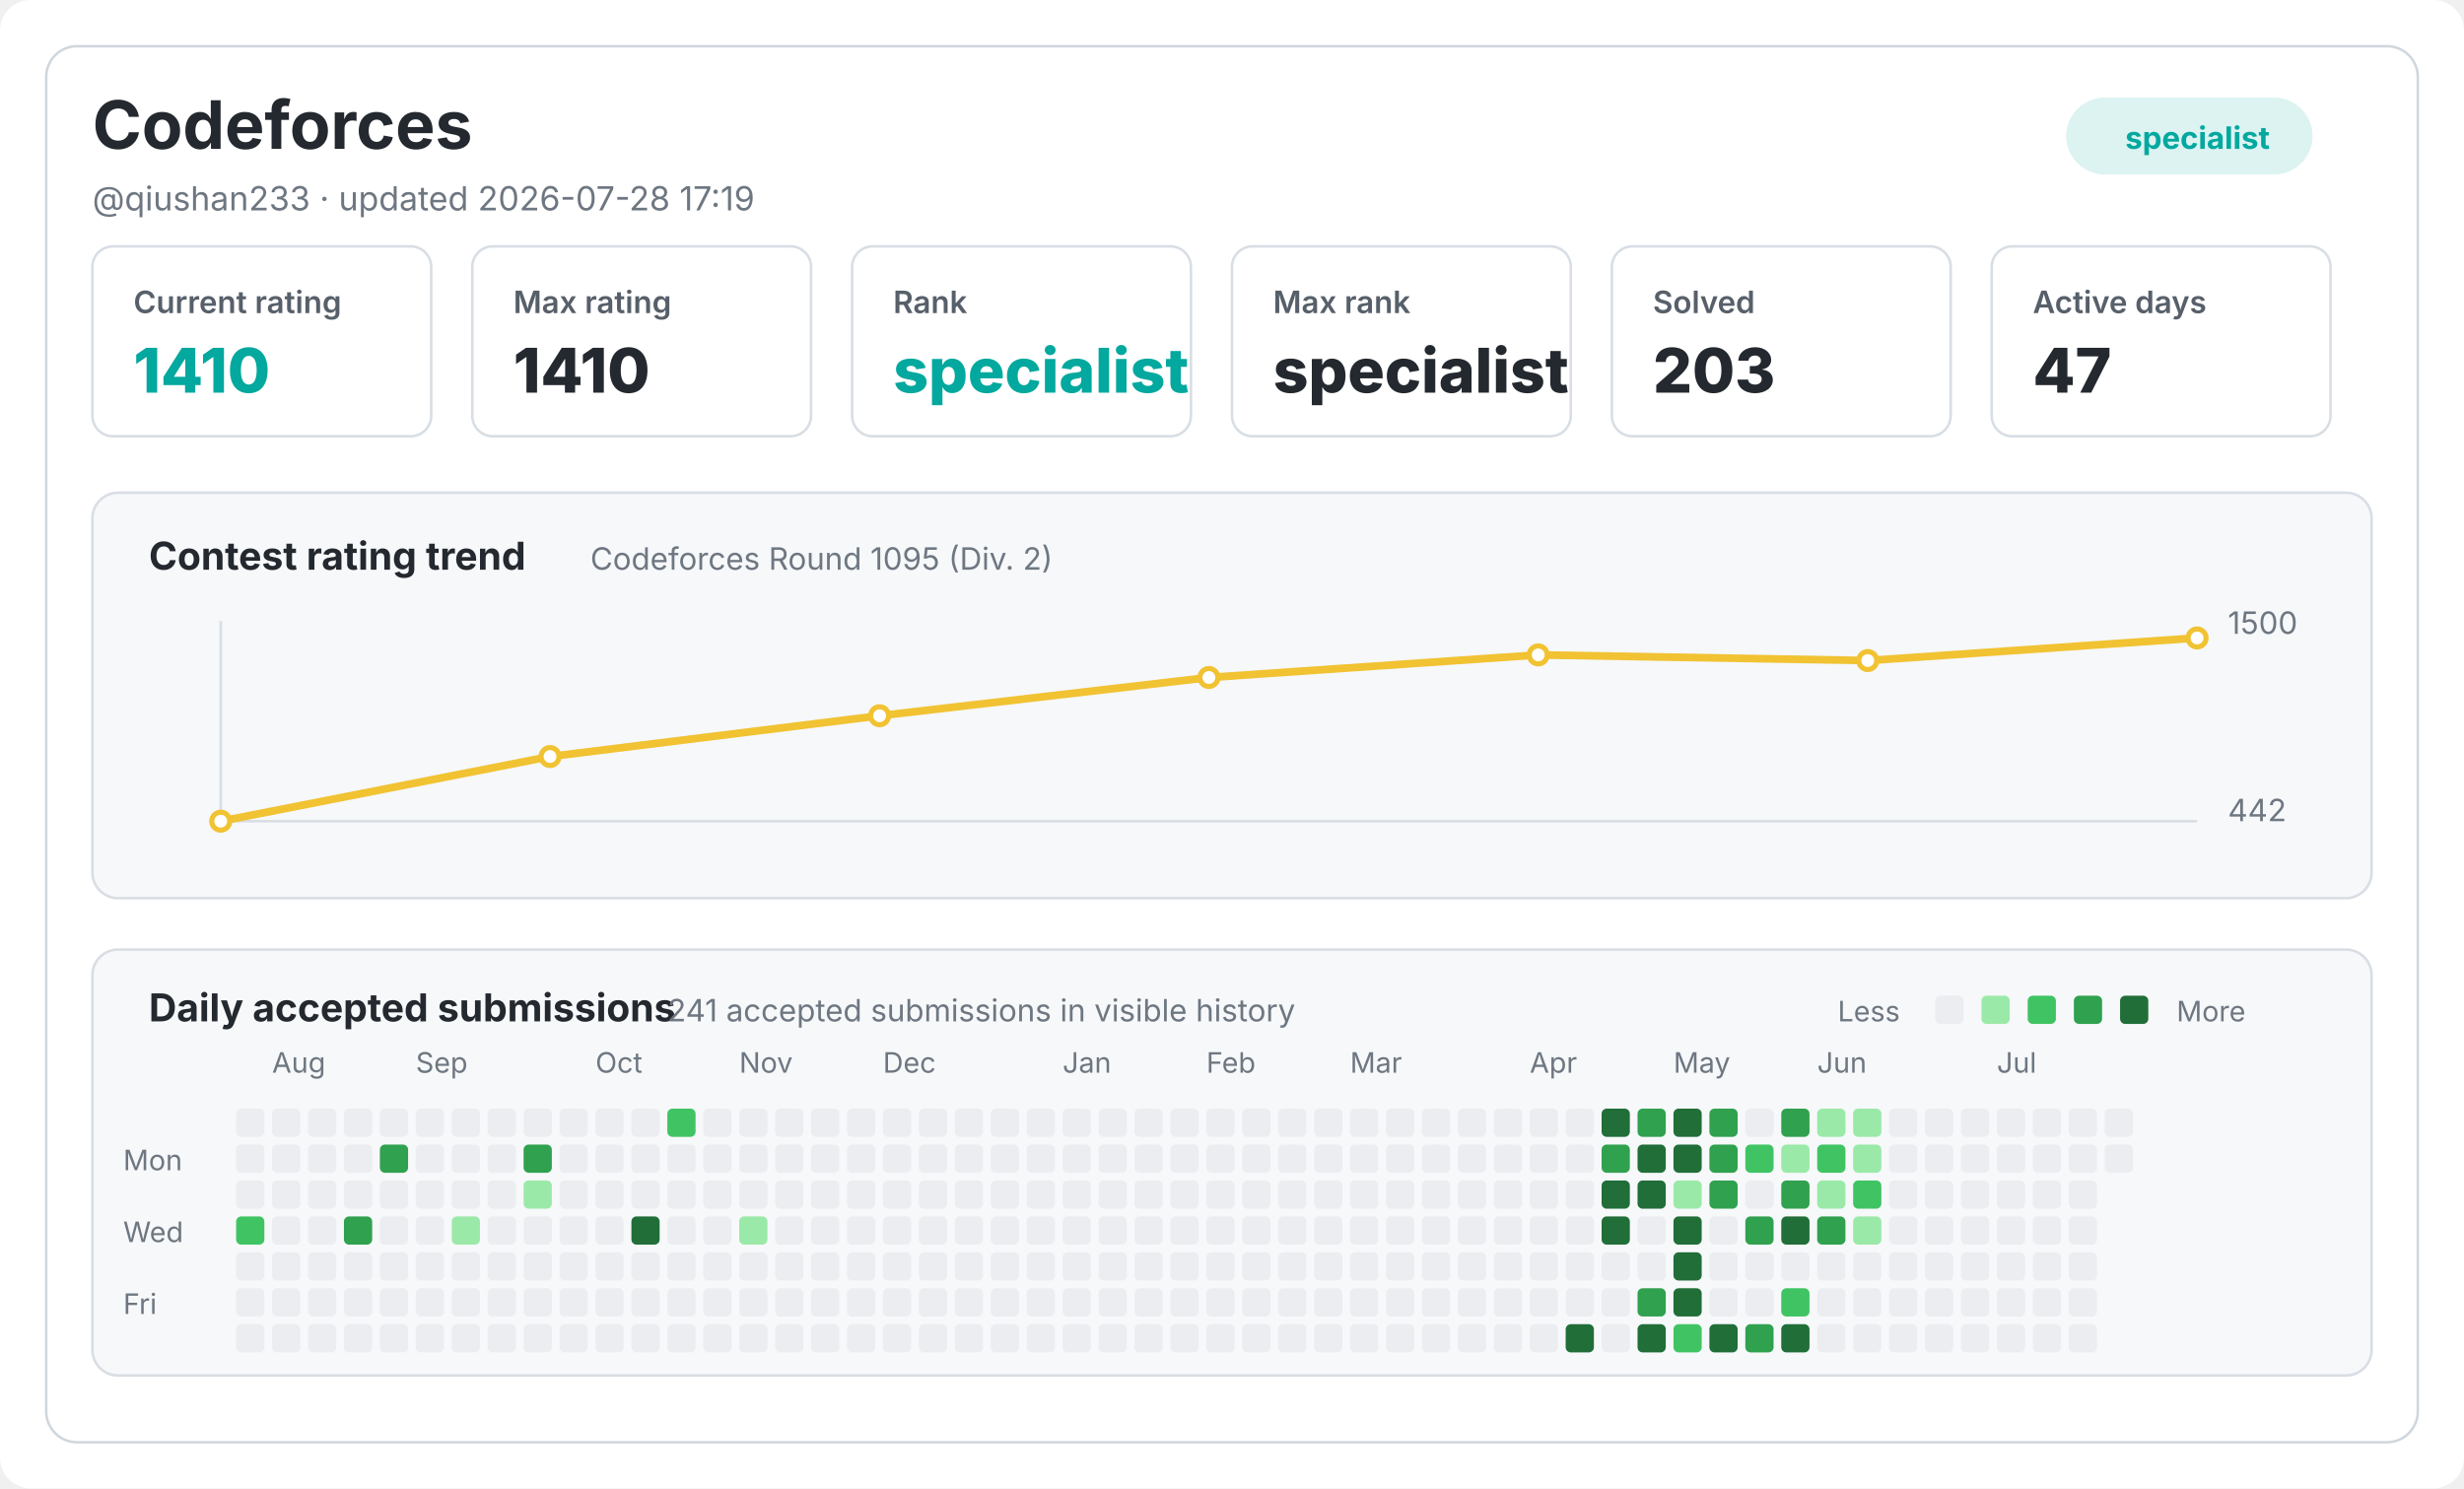
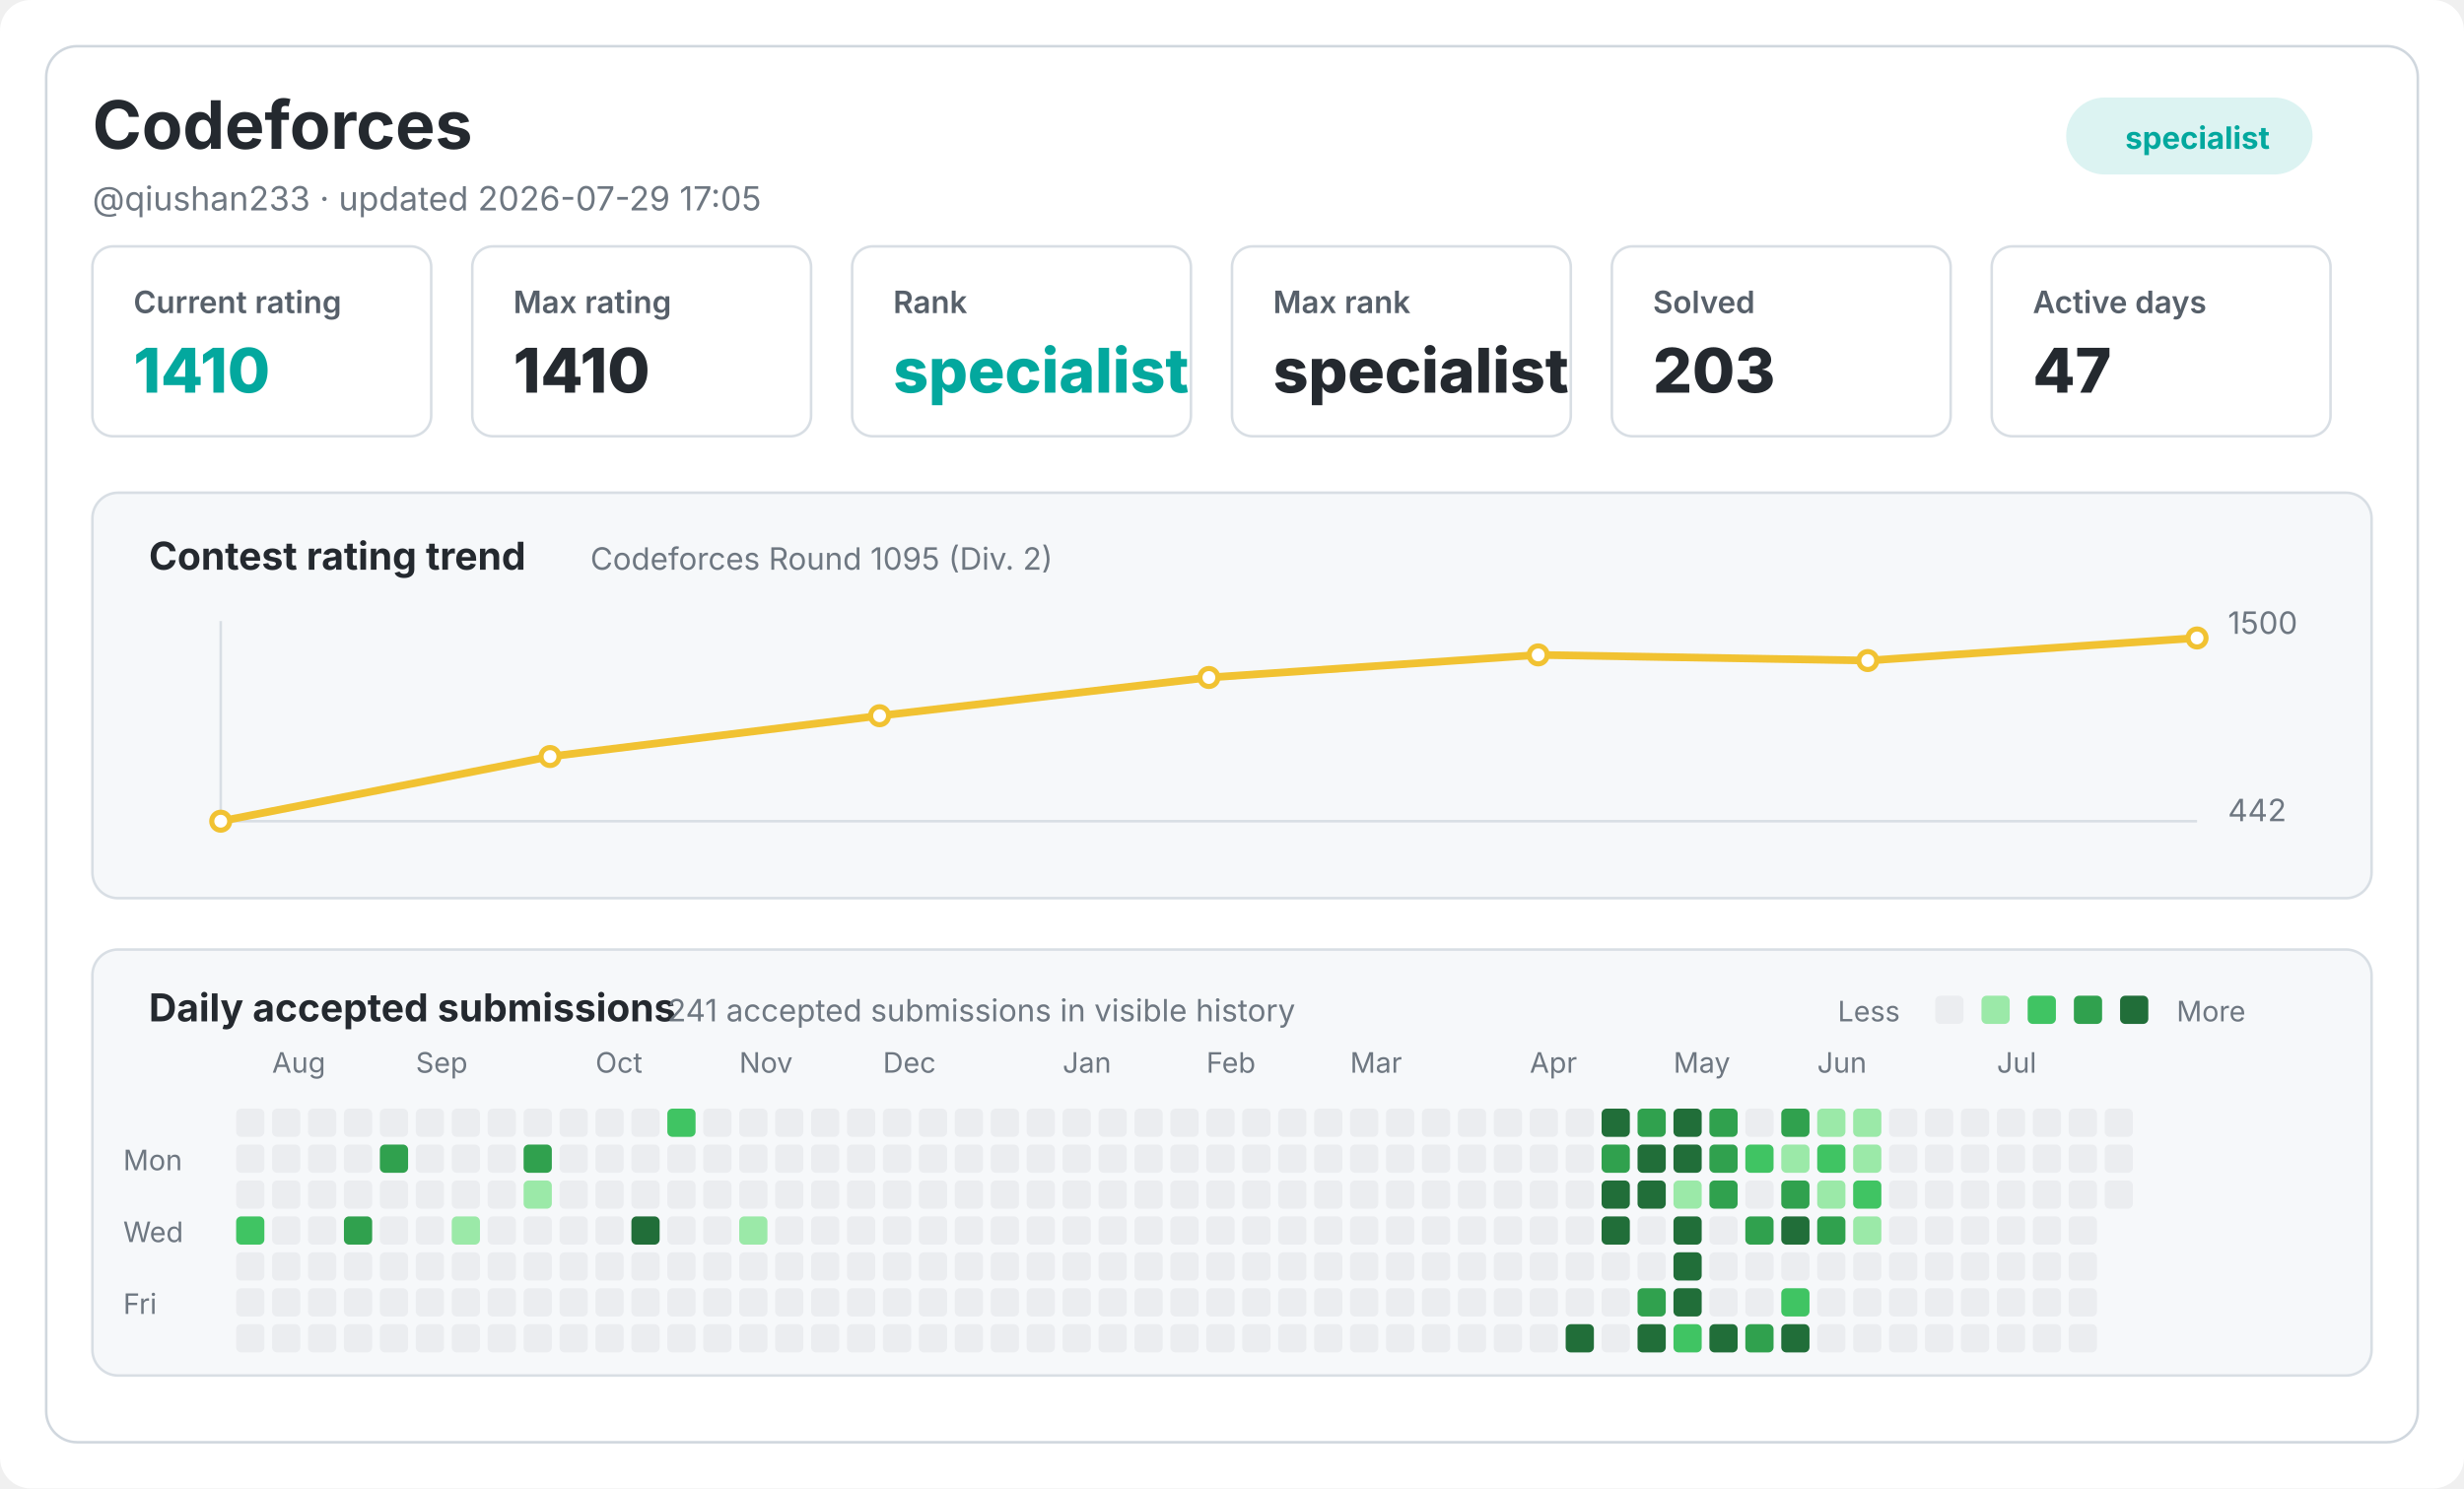
<svg xmlns="http://www.w3.org/2000/svg" width="960" height="580" viewBox="0 0 960 580" role="img" aria-label="Codeforces statistics for qiushan233">
  <style>
  .bg { fill: #ffffff; }
  .shell { fill: #ffffff; stroke: #d0d7de; }
  .soft { fill: #f6f8fa; stroke: #d8dee4; }
  .metric-card { fill: #ffffff; stroke: #d8dee4; }
  .title { font: 700 26px -apple-system,BlinkMacSystemFont,"Segoe UI",sans-serif; fill: #24292f; }
  .subtitle { font: 13px -apple-system,BlinkMacSystemFont,"Segoe UI",sans-serif; fill: #6e7781; }
  .section-title { font: 700 15px -apple-system,BlinkMacSystemFont,"Segoe UI",sans-serif; fill: #24292f; }
  .metric-label { font: 600 12px -apple-system,BlinkMacSystemFont,"Segoe UI",sans-serif; fill: #57606a; }
  .metric-value { font: 800 24px -apple-system,BlinkMacSystemFont,"Segoe UI",sans-serif; fill: #24292f; }
  .muted { font: 12px -apple-system,BlinkMacSystemFont,"Segoe UI",sans-serif; fill: #6e7781; }
  .small { font-size: 11px; }
  .rank { fill: #03a89e; }
  .grid { stroke: #d8dee4; stroke-width: 1; }
  .badge-bg { fill: #03a89e; opacity: 0.14; }
  .badge-text { font: 700 12px -apple-system,BlinkMacSystemFont,"Segoe UI",sans-serif; fill: #03a89e; }
  .heat-cell { cursor: default; transition: stroke 0.12s ease, stroke-width 0.12s ease; }
  .heat-cell:hover { stroke: #0969da; stroke-width: 1.5; }
</style>
  <rect class="bg" width="960" height="580" rx="12" />
  <rect class="shell" x="18" y="18" width="924" height="544" rx="12" />
  <text x="36" y="58" class="title">Codeforces</text>
-   <text x="36" y="82" class="subtitle">@qiushan233 · updated 2026-07-28 17:19</text>
+   <text x="36" y="82" class="subtitle">@qiushan233 · updated 2026-07-29 17:05</text>
  <rect x="805" y="38" width="96" height="30" rx="15" class="badge-bg" />
  <text x="828" y="58" class="badge-text">specialist</text>
  <rect x="36" y="96" width="132" height="74" rx="8" class="metric-card" />
  <text x="52" y="122" class="metric-label">Current rating</text>
  <text x="52" y="153" class="metric-value rank">1410</text>
  <rect x="184" y="96" width="132" height="74" rx="8" class="metric-card" />
  <text x="200" y="122" class="metric-label">Max rating</text>
  <text x="200" y="153" class="metric-value">1410</text>
  <rect x="332" y="96" width="132" height="74" rx="8" class="metric-card" />
  <text x="348" y="122" class="metric-label">Rank</text>
  <text x="348" y="153" class="metric-value rank">specialist</text>
  <rect x="480" y="96" width="132" height="74" rx="8" class="metric-card" />
  <text x="496" y="122" class="metric-label">Max rank</text>
  <text x="496" y="153" class="metric-value">specialist</text>
  <rect x="628" y="96" width="132" height="74" rx="8" class="metric-card" />
  <text x="644" y="122" class="metric-label">Solved</text>
  <text x="644" y="153" class="metric-value">203</text>
  <rect x="776" y="96" width="132" height="74" rx="8" class="metric-card" />
  <text x="792" y="122" class="metric-label">Active days</text>
  <text x="792" y="153" class="metric-value">47</text>
  <rect class="soft" x="36" y="192" width="888" height="158" rx="10" />
  <text x="58" y="222" class="section-title">Contest rating trend</text>
  <text x="230" y="222" class="muted">Codeforces Round 1095 (Div. 2)</text>
  <line x1="86" y1="320" x2="856" y2="320" class="grid" />
  <line x1="86" y1="242" x2="86" y2="320" class="grid" />
  <text x="868" y="247" class="muted">1500</text>
  <text x="868" y="320" class="muted">442</text>
  <polyline points="86.0,320.0 214.3,294.8 342.7,278.9 471.0,264.0 599.3,255.2 727.7,257.4 856.0,248.6" fill="none" stroke="#f1c232" stroke-width="3" stroke-linecap="round" stroke-linejoin="round" />
  <circle cx="86.0" cy="320.0" r="3.5" fill="#fff" stroke="#f1c232" stroke-width="2" />
  <circle cx="214.3" cy="294.8" r="3.5" fill="#fff" stroke="#f1c232" stroke-width="2" />
  <circle cx="342.7" cy="278.9" r="3.5" fill="#fff" stroke="#f1c232" stroke-width="2" />
  <circle cx="471.0" cy="264.0" r="3.5" fill="#fff" stroke="#f1c232" stroke-width="2" />
  <circle cx="599.3" cy="255.2" r="3.5" fill="#fff" stroke="#f1c232" stroke-width="2" />
  <circle cx="727.7" cy="257.4" r="3.5" fill="#fff" stroke="#f1c232" stroke-width="2" />
  <circle cx="856.0" cy="248.6" r="3.5" fill="#fff" stroke="#f1c232" stroke-width="2" />
  <rect class="soft" x="36" y="370" width="888" height="166" rx="10" />
  <text x="58" y="398" class="section-title">Daily accepted submissions</text>
  <text x="260" y="398" class="muted">241 accepted submissions in visible history</text>
  <text x="106" y="418" class="muted small">Aug</text>
  <text x="162" y="418" class="muted small">Sep</text>
  <text x="232" y="418" class="muted small">Oct</text>
  <text x="288" y="418" class="muted small">Nov</text>
  <text x="344" y="418" class="muted small">Dec</text>
  <text x="414" y="418" class="muted small">Jan</text>
  <text x="470" y="418" class="muted small">Feb</text>
  <text x="526" y="418" class="muted small">Mar</text>
  <text x="596" y="418" class="muted small">Apr</text>
  <text x="652" y="418" class="muted small">May</text>
  <text x="708" y="418" class="muted small">Jun</text>
  <text x="778" y="418" class="muted small">Jul</text>
  <text x="48" y="456" class="muted small">Mon</text>
  <text x="48" y="484" class="muted small">Wed</text>
  <text x="48" y="512" class="muted small">Fri</text>
  <rect class="heat-cell" x="92" y="432" width="11" height="11" rx="2" fill="#ebedf0" />
  <rect class="heat-cell" x="92" y="446" width="11" height="11" rx="2" fill="#ebedf0" />
  <rect class="heat-cell" x="92" y="460" width="11" height="11" rx="2" fill="#ebedf0" />
  <rect class="heat-cell" x="92" y="474" width="11" height="11" rx="2" fill="#40c463" />
  <rect class="heat-cell" x="92" y="488" width="11" height="11" rx="2" fill="#ebedf0" />
  <rect class="heat-cell" x="92" y="502" width="11" height="11" rx="2" fill="#ebedf0" />
  <rect class="heat-cell" x="92" y="516" width="11" height="11" rx="2" fill="#ebedf0" />
  <rect class="heat-cell" x="106" y="432" width="11" height="11" rx="2" fill="#ebedf0" />
  <rect class="heat-cell" x="106" y="446" width="11" height="11" rx="2" fill="#ebedf0" />
  <rect class="heat-cell" x="106" y="460" width="11" height="11" rx="2" fill="#ebedf0" />
  <rect class="heat-cell" x="106" y="474" width="11" height="11" rx="2" fill="#ebedf0" />
  <rect class="heat-cell" x="106" y="488" width="11" height="11" rx="2" fill="#ebedf0" />
  <rect class="heat-cell" x="106" y="502" width="11" height="11" rx="2" fill="#ebedf0" />
  <rect class="heat-cell" x="106" y="516" width="11" height="11" rx="2" fill="#ebedf0" />
  <rect class="heat-cell" x="120" y="432" width="11" height="11" rx="2" fill="#ebedf0" />
  <rect class="heat-cell" x="120" y="446" width="11" height="11" rx="2" fill="#ebedf0" />
  <rect class="heat-cell" x="120" y="460" width="11" height="11" rx="2" fill="#ebedf0" />
  <rect class="heat-cell" x="120" y="474" width="11" height="11" rx="2" fill="#ebedf0" />
  <rect class="heat-cell" x="120" y="488" width="11" height="11" rx="2" fill="#ebedf0" />
  <rect class="heat-cell" x="120" y="502" width="11" height="11" rx="2" fill="#ebedf0" />
  <rect class="heat-cell" x="120" y="516" width="11" height="11" rx="2" fill="#ebedf0" />
  <rect class="heat-cell" x="134" y="432" width="11" height="11" rx="2" fill="#ebedf0" />
  <rect class="heat-cell" x="134" y="446" width="11" height="11" rx="2" fill="#ebedf0" />
  <rect class="heat-cell" x="134" y="460" width="11" height="11" rx="2" fill="#ebedf0" />
  <rect class="heat-cell" x="134" y="474" width="11" height="11" rx="2" fill="#30a14e" />
  <rect class="heat-cell" x="134" y="488" width="11" height="11" rx="2" fill="#ebedf0" />
  <rect class="heat-cell" x="134" y="502" width="11" height="11" rx="2" fill="#ebedf0" />
  <rect class="heat-cell" x="134" y="516" width="11" height="11" rx="2" fill="#ebedf0" />
  <rect class="heat-cell" x="148" y="432" width="11" height="11" rx="2" fill="#ebedf0" />
  <rect class="heat-cell" x="148" y="446" width="11" height="11" rx="2" fill="#30a14e" />
  <rect class="heat-cell" x="148" y="460" width="11" height="11" rx="2" fill="#ebedf0" />
  <rect class="heat-cell" x="148" y="474" width="11" height="11" rx="2" fill="#ebedf0" />
  <rect class="heat-cell" x="148" y="488" width="11" height="11" rx="2" fill="#ebedf0" />
  <rect class="heat-cell" x="148" y="502" width="11" height="11" rx="2" fill="#ebedf0" />
  <rect class="heat-cell" x="148" y="516" width="11" height="11" rx="2" fill="#ebedf0" />
  <rect class="heat-cell" x="162" y="432" width="11" height="11" rx="2" fill="#ebedf0" />
  <rect class="heat-cell" x="162" y="446" width="11" height="11" rx="2" fill="#ebedf0" />
  <rect class="heat-cell" x="162" y="460" width="11" height="11" rx="2" fill="#ebedf0" />
  <rect class="heat-cell" x="162" y="474" width="11" height="11" rx="2" fill="#ebedf0" />
  <rect class="heat-cell" x="162" y="488" width="11" height="11" rx="2" fill="#ebedf0" />
  <rect class="heat-cell" x="162" y="502" width="11" height="11" rx="2" fill="#ebedf0" />
  <rect class="heat-cell" x="162" y="516" width="11" height="11" rx="2" fill="#ebedf0" />
  <rect class="heat-cell" x="176" y="432" width="11" height="11" rx="2" fill="#ebedf0" />
  <rect class="heat-cell" x="176" y="446" width="11" height="11" rx="2" fill="#ebedf0" />
  <rect class="heat-cell" x="176" y="460" width="11" height="11" rx="2" fill="#ebedf0" />
  <rect class="heat-cell" x="176" y="474" width="11" height="11" rx="2" fill="#9be9a8" />
  <rect class="heat-cell" x="176" y="488" width="11" height="11" rx="2" fill="#ebedf0" />
  <rect class="heat-cell" x="176" y="502" width="11" height="11" rx="2" fill="#ebedf0" />
  <rect class="heat-cell" x="176" y="516" width="11" height="11" rx="2" fill="#ebedf0" />
  <rect class="heat-cell" x="190" y="432" width="11" height="11" rx="2" fill="#ebedf0" />
  <rect class="heat-cell" x="190" y="446" width="11" height="11" rx="2" fill="#ebedf0" />
  <rect class="heat-cell" x="190" y="460" width="11" height="11" rx="2" fill="#ebedf0" />
  <rect class="heat-cell" x="190" y="474" width="11" height="11" rx="2" fill="#ebedf0" />
  <rect class="heat-cell" x="190" y="488" width="11" height="11" rx="2" fill="#ebedf0" />
  <rect class="heat-cell" x="190" y="502" width="11" height="11" rx="2" fill="#ebedf0" />
  <rect class="heat-cell" x="190" y="516" width="11" height="11" rx="2" fill="#ebedf0" />
  <rect class="heat-cell" x="204" y="432" width="11" height="11" rx="2" fill="#ebedf0" />
  <rect class="heat-cell" x="204" y="446" width="11" height="11" rx="2" fill="#30a14e" />
  <rect class="heat-cell" x="204" y="460" width="11" height="11" rx="2" fill="#9be9a8" />
  <rect class="heat-cell" x="204" y="474" width="11" height="11" rx="2" fill="#ebedf0" />
  <rect class="heat-cell" x="204" y="488" width="11" height="11" rx="2" fill="#ebedf0" />
  <rect class="heat-cell" x="204" y="502" width="11" height="11" rx="2" fill="#ebedf0" />
  <rect class="heat-cell" x="204" y="516" width="11" height="11" rx="2" fill="#ebedf0" />
  <rect class="heat-cell" x="218" y="432" width="11" height="11" rx="2" fill="#ebedf0" />
  <rect class="heat-cell" x="218" y="446" width="11" height="11" rx="2" fill="#ebedf0" />
  <rect class="heat-cell" x="218" y="460" width="11" height="11" rx="2" fill="#ebedf0" />
  <rect class="heat-cell" x="218" y="474" width="11" height="11" rx="2" fill="#ebedf0" />
  <rect class="heat-cell" x="218" y="488" width="11" height="11" rx="2" fill="#ebedf0" />
  <rect class="heat-cell" x="218" y="502" width="11" height="11" rx="2" fill="#ebedf0" />
  <rect class="heat-cell" x="218" y="516" width="11" height="11" rx="2" fill="#ebedf0" />
  <rect class="heat-cell" x="232" y="432" width="11" height="11" rx="2" fill="#ebedf0" />
  <rect class="heat-cell" x="232" y="446" width="11" height="11" rx="2" fill="#ebedf0" />
  <rect class="heat-cell" x="232" y="460" width="11" height="11" rx="2" fill="#ebedf0" />
  <rect class="heat-cell" x="232" y="474" width="11" height="11" rx="2" fill="#ebedf0" />
  <rect class="heat-cell" x="232" y="488" width="11" height="11" rx="2" fill="#ebedf0" />
  <rect class="heat-cell" x="232" y="502" width="11" height="11" rx="2" fill="#ebedf0" />
  <rect class="heat-cell" x="232" y="516" width="11" height="11" rx="2" fill="#ebedf0" />
  <rect class="heat-cell" x="246" y="432" width="11" height="11" rx="2" fill="#ebedf0" />
  <rect class="heat-cell" x="246" y="446" width="11" height="11" rx="2" fill="#ebedf0" />
  <rect class="heat-cell" x="246" y="460" width="11" height="11" rx="2" fill="#ebedf0" />
  <rect class="heat-cell" x="246" y="474" width="11" height="11" rx="2" fill="#216e39" />
  <rect class="heat-cell" x="246" y="488" width="11" height="11" rx="2" fill="#ebedf0" />
  <rect class="heat-cell" x="246" y="502" width="11" height="11" rx="2" fill="#ebedf0" />
  <rect class="heat-cell" x="246" y="516" width="11" height="11" rx="2" fill="#ebedf0" />
  <rect class="heat-cell" x="260" y="432" width="11" height="11" rx="2" fill="#40c463" />
  <rect class="heat-cell" x="260" y="446" width="11" height="11" rx="2" fill="#ebedf0" />
  <rect class="heat-cell" x="260" y="460" width="11" height="11" rx="2" fill="#ebedf0" />
  <rect class="heat-cell" x="260" y="474" width="11" height="11" rx="2" fill="#ebedf0" />
  <rect class="heat-cell" x="260" y="488" width="11" height="11" rx="2" fill="#ebedf0" />
  <rect class="heat-cell" x="260" y="502" width="11" height="11" rx="2" fill="#ebedf0" />
  <rect class="heat-cell" x="260" y="516" width="11" height="11" rx="2" fill="#ebedf0" />
  <rect class="heat-cell" x="274" y="432" width="11" height="11" rx="2" fill="#ebedf0" />
  <rect class="heat-cell" x="274" y="446" width="11" height="11" rx="2" fill="#ebedf0" />
  <rect class="heat-cell" x="274" y="460" width="11" height="11" rx="2" fill="#ebedf0" />
  <rect class="heat-cell" x="274" y="474" width="11" height="11" rx="2" fill="#ebedf0" />
  <rect class="heat-cell" x="274" y="488" width="11" height="11" rx="2" fill="#ebedf0" />
  <rect class="heat-cell" x="274" y="502" width="11" height="11" rx="2" fill="#ebedf0" />
  <rect class="heat-cell" x="274" y="516" width="11" height="11" rx="2" fill="#ebedf0" />
  <rect class="heat-cell" x="288" y="432" width="11" height="11" rx="2" fill="#ebedf0" />
  <rect class="heat-cell" x="288" y="446" width="11" height="11" rx="2" fill="#ebedf0" />
  <rect class="heat-cell" x="288" y="460" width="11" height="11" rx="2" fill="#ebedf0" />
  <rect class="heat-cell" x="288" y="474" width="11" height="11" rx="2" fill="#9be9a8" />
  <rect class="heat-cell" x="288" y="488" width="11" height="11" rx="2" fill="#ebedf0" />
  <rect class="heat-cell" x="288" y="502" width="11" height="11" rx="2" fill="#ebedf0" />
  <rect class="heat-cell" x="288" y="516" width="11" height="11" rx="2" fill="#ebedf0" />
  <rect class="heat-cell" x="302" y="432" width="11" height="11" rx="2" fill="#ebedf0" />
  <rect class="heat-cell" x="302" y="446" width="11" height="11" rx="2" fill="#ebedf0" />
  <rect class="heat-cell" x="302" y="460" width="11" height="11" rx="2" fill="#ebedf0" />
  <rect class="heat-cell" x="302" y="474" width="11" height="11" rx="2" fill="#ebedf0" />
  <rect class="heat-cell" x="302" y="488" width="11" height="11" rx="2" fill="#ebedf0" />
  <rect class="heat-cell" x="302" y="502" width="11" height="11" rx="2" fill="#ebedf0" />
  <rect class="heat-cell" x="302" y="516" width="11" height="11" rx="2" fill="#ebedf0" />
  <rect class="heat-cell" x="316" y="432" width="11" height="11" rx="2" fill="#ebedf0" />
  <rect class="heat-cell" x="316" y="446" width="11" height="11" rx="2" fill="#ebedf0" />
  <rect class="heat-cell" x="316" y="460" width="11" height="11" rx="2" fill="#ebedf0" />
  <rect class="heat-cell" x="316" y="474" width="11" height="11" rx="2" fill="#ebedf0" />
  <rect class="heat-cell" x="316" y="488" width="11" height="11" rx="2" fill="#ebedf0" />
  <rect class="heat-cell" x="316" y="502" width="11" height="11" rx="2" fill="#ebedf0" />
  <rect class="heat-cell" x="316" y="516" width="11" height="11" rx="2" fill="#ebedf0" />
  <rect class="heat-cell" x="330" y="432" width="11" height="11" rx="2" fill="#ebedf0" />
  <rect class="heat-cell" x="330" y="446" width="11" height="11" rx="2" fill="#ebedf0" />
  <rect class="heat-cell" x="330" y="460" width="11" height="11" rx="2" fill="#ebedf0" />
  <rect class="heat-cell" x="330" y="474" width="11" height="11" rx="2" fill="#ebedf0" />
  <rect class="heat-cell" x="330" y="488" width="11" height="11" rx="2" fill="#ebedf0" />
  <rect class="heat-cell" x="330" y="502" width="11" height="11" rx="2" fill="#ebedf0" />
  <rect class="heat-cell" x="330" y="516" width="11" height="11" rx="2" fill="#ebedf0" />
  <rect class="heat-cell" x="344" y="432" width="11" height="11" rx="2" fill="#ebedf0" />
  <rect class="heat-cell" x="344" y="446" width="11" height="11" rx="2" fill="#ebedf0" />
  <rect class="heat-cell" x="344" y="460" width="11" height="11" rx="2" fill="#ebedf0" />
  <rect class="heat-cell" x="344" y="474" width="11" height="11" rx="2" fill="#ebedf0" />
  <rect class="heat-cell" x="344" y="488" width="11" height="11" rx="2" fill="#ebedf0" />
  <rect class="heat-cell" x="344" y="502" width="11" height="11" rx="2" fill="#ebedf0" />
  <rect class="heat-cell" x="344" y="516" width="11" height="11" rx="2" fill="#ebedf0" />
  <rect class="heat-cell" x="358" y="432" width="11" height="11" rx="2" fill="#ebedf0" />
  <rect class="heat-cell" x="358" y="446" width="11" height="11" rx="2" fill="#ebedf0" />
  <rect class="heat-cell" x="358" y="460" width="11" height="11" rx="2" fill="#ebedf0" />
  <rect class="heat-cell" x="358" y="474" width="11" height="11" rx="2" fill="#ebedf0" />
  <rect class="heat-cell" x="358" y="488" width="11" height="11" rx="2" fill="#ebedf0" />
  <rect class="heat-cell" x="358" y="502" width="11" height="11" rx="2" fill="#ebedf0" />
  <rect class="heat-cell" x="358" y="516" width="11" height="11" rx="2" fill="#ebedf0" />
  <rect class="heat-cell" x="372" y="432" width="11" height="11" rx="2" fill="#ebedf0" />
  <rect class="heat-cell" x="372" y="446" width="11" height="11" rx="2" fill="#ebedf0" />
  <rect class="heat-cell" x="372" y="460" width="11" height="11" rx="2" fill="#ebedf0" />
  <rect class="heat-cell" x="372" y="474" width="11" height="11" rx="2" fill="#ebedf0" />
  <rect class="heat-cell" x="372" y="488" width="11" height="11" rx="2" fill="#ebedf0" />
  <rect class="heat-cell" x="372" y="502" width="11" height="11" rx="2" fill="#ebedf0" />
  <rect class="heat-cell" x="372" y="516" width="11" height="11" rx="2" fill="#ebedf0" />
  <rect class="heat-cell" x="386" y="432" width="11" height="11" rx="2" fill="#ebedf0" />
  <rect class="heat-cell" x="386" y="446" width="11" height="11" rx="2" fill="#ebedf0" />
  <rect class="heat-cell" x="386" y="460" width="11" height="11" rx="2" fill="#ebedf0" />
  <rect class="heat-cell" x="386" y="474" width="11" height="11" rx="2" fill="#ebedf0" />
  <rect class="heat-cell" x="386" y="488" width="11" height="11" rx="2" fill="#ebedf0" />
  <rect class="heat-cell" x="386" y="502" width="11" height="11" rx="2" fill="#ebedf0" />
  <rect class="heat-cell" x="386" y="516" width="11" height="11" rx="2" fill="#ebedf0" />
  <rect class="heat-cell" x="400" y="432" width="11" height="11" rx="2" fill="#ebedf0" />
  <rect class="heat-cell" x="400" y="446" width="11" height="11" rx="2" fill="#ebedf0" />
  <rect class="heat-cell" x="400" y="460" width="11" height="11" rx="2" fill="#ebedf0" />
  <rect class="heat-cell" x="400" y="474" width="11" height="11" rx="2" fill="#ebedf0" />
  <rect class="heat-cell" x="400" y="488" width="11" height="11" rx="2" fill="#ebedf0" />
  <rect class="heat-cell" x="400" y="502" width="11" height="11" rx="2" fill="#ebedf0" />
  <rect class="heat-cell" x="400" y="516" width="11" height="11" rx="2" fill="#ebedf0" />
  <rect class="heat-cell" x="414" y="432" width="11" height="11" rx="2" fill="#ebedf0" />
  <rect class="heat-cell" x="414" y="446" width="11" height="11" rx="2" fill="#ebedf0" />
  <rect class="heat-cell" x="414" y="460" width="11" height="11" rx="2" fill="#ebedf0" />
  <rect class="heat-cell" x="414" y="474" width="11" height="11" rx="2" fill="#ebedf0" />
  <rect class="heat-cell" x="414" y="488" width="11" height="11" rx="2" fill="#ebedf0" />
  <rect class="heat-cell" x="414" y="502" width="11" height="11" rx="2" fill="#ebedf0" />
  <rect class="heat-cell" x="414" y="516" width="11" height="11" rx="2" fill="#ebedf0" />
  <rect class="heat-cell" x="428" y="432" width="11" height="11" rx="2" fill="#ebedf0" />
  <rect class="heat-cell" x="428" y="446" width="11" height="11" rx="2" fill="#ebedf0" />
  <rect class="heat-cell" x="428" y="460" width="11" height="11" rx="2" fill="#ebedf0" />
  <rect class="heat-cell" x="428" y="474" width="11" height="11" rx="2" fill="#ebedf0" />
  <rect class="heat-cell" x="428" y="488" width="11" height="11" rx="2" fill="#ebedf0" />
  <rect class="heat-cell" x="428" y="502" width="11" height="11" rx="2" fill="#ebedf0" />
  <rect class="heat-cell" x="428" y="516" width="11" height="11" rx="2" fill="#ebedf0" />
  <rect class="heat-cell" x="442" y="432" width="11" height="11" rx="2" fill="#ebedf0" />
  <rect class="heat-cell" x="442" y="446" width="11" height="11" rx="2" fill="#ebedf0" />
  <rect class="heat-cell" x="442" y="460" width="11" height="11" rx="2" fill="#ebedf0" />
  <rect class="heat-cell" x="442" y="474" width="11" height="11" rx="2" fill="#ebedf0" />
  <rect class="heat-cell" x="442" y="488" width="11" height="11" rx="2" fill="#ebedf0" />
  <rect class="heat-cell" x="442" y="502" width="11" height="11" rx="2" fill="#ebedf0" />
  <rect class="heat-cell" x="442" y="516" width="11" height="11" rx="2" fill="#ebedf0" />
  <rect class="heat-cell" x="456" y="432" width="11" height="11" rx="2" fill="#ebedf0" />
  <rect class="heat-cell" x="456" y="446" width="11" height="11" rx="2" fill="#ebedf0" />
  <rect class="heat-cell" x="456" y="460" width="11" height="11" rx="2" fill="#ebedf0" />
  <rect class="heat-cell" x="456" y="474" width="11" height="11" rx="2" fill="#ebedf0" />
  <rect class="heat-cell" x="456" y="488" width="11" height="11" rx="2" fill="#ebedf0" />
  <rect class="heat-cell" x="456" y="502" width="11" height="11" rx="2" fill="#ebedf0" />
  <rect class="heat-cell" x="456" y="516" width="11" height="11" rx="2" fill="#ebedf0" />
  <rect class="heat-cell" x="470" y="432" width="11" height="11" rx="2" fill="#ebedf0" />
  <rect class="heat-cell" x="470" y="446" width="11" height="11" rx="2" fill="#ebedf0" />
  <rect class="heat-cell" x="470" y="460" width="11" height="11" rx="2" fill="#ebedf0" />
  <rect class="heat-cell" x="470" y="474" width="11" height="11" rx="2" fill="#ebedf0" />
  <rect class="heat-cell" x="470" y="488" width="11" height="11" rx="2" fill="#ebedf0" />
  <rect class="heat-cell" x="470" y="502" width="11" height="11" rx="2" fill="#ebedf0" />
  <rect class="heat-cell" x="470" y="516" width="11" height="11" rx="2" fill="#ebedf0" />
  <rect class="heat-cell" x="484" y="432" width="11" height="11" rx="2" fill="#ebedf0" />
  <rect class="heat-cell" x="484" y="446" width="11" height="11" rx="2" fill="#ebedf0" />
  <rect class="heat-cell" x="484" y="460" width="11" height="11" rx="2" fill="#ebedf0" />
  <rect class="heat-cell" x="484" y="474" width="11" height="11" rx="2" fill="#ebedf0" />
  <rect class="heat-cell" x="484" y="488" width="11" height="11" rx="2" fill="#ebedf0" />
  <rect class="heat-cell" x="484" y="502" width="11" height="11" rx="2" fill="#ebedf0" />
  <rect class="heat-cell" x="484" y="516" width="11" height="11" rx="2" fill="#ebedf0" />
  <rect class="heat-cell" x="498" y="432" width="11" height="11" rx="2" fill="#ebedf0" />
  <rect class="heat-cell" x="498" y="446" width="11" height="11" rx="2" fill="#ebedf0" />
  <rect class="heat-cell" x="498" y="460" width="11" height="11" rx="2" fill="#ebedf0" />
  <rect class="heat-cell" x="498" y="474" width="11" height="11" rx="2" fill="#ebedf0" />
  <rect class="heat-cell" x="498" y="488" width="11" height="11" rx="2" fill="#ebedf0" />
  <rect class="heat-cell" x="498" y="502" width="11" height="11" rx="2" fill="#ebedf0" />
  <rect class="heat-cell" x="498" y="516" width="11" height="11" rx="2" fill="#ebedf0" />
  <rect class="heat-cell" x="512" y="432" width="11" height="11" rx="2" fill="#ebedf0" />
  <rect class="heat-cell" x="512" y="446" width="11" height="11" rx="2" fill="#ebedf0" />
  <rect class="heat-cell" x="512" y="460" width="11" height="11" rx="2" fill="#ebedf0" />
  <rect class="heat-cell" x="512" y="474" width="11" height="11" rx="2" fill="#ebedf0" />
  <rect class="heat-cell" x="512" y="488" width="11" height="11" rx="2" fill="#ebedf0" />
  <rect class="heat-cell" x="512" y="502" width="11" height="11" rx="2" fill="#ebedf0" />
  <rect class="heat-cell" x="512" y="516" width="11" height="11" rx="2" fill="#ebedf0" />
  <rect class="heat-cell" x="526" y="432" width="11" height="11" rx="2" fill="#ebedf0" />
  <rect class="heat-cell" x="526" y="446" width="11" height="11" rx="2" fill="#ebedf0" />
  <rect class="heat-cell" x="526" y="460" width="11" height="11" rx="2" fill="#ebedf0" />
  <rect class="heat-cell" x="526" y="474" width="11" height="11" rx="2" fill="#ebedf0" />
  <rect class="heat-cell" x="526" y="488" width="11" height="11" rx="2" fill="#ebedf0" />
  <rect class="heat-cell" x="526" y="502" width="11" height="11" rx="2" fill="#ebedf0" />
  <rect class="heat-cell" x="526" y="516" width="11" height="11" rx="2" fill="#ebedf0" />
  <rect class="heat-cell" x="540" y="432" width="11" height="11" rx="2" fill="#ebedf0" />
  <rect class="heat-cell" x="540" y="446" width="11" height="11" rx="2" fill="#ebedf0" />
  <rect class="heat-cell" x="540" y="460" width="11" height="11" rx="2" fill="#ebedf0" />
  <rect class="heat-cell" x="540" y="474" width="11" height="11" rx="2" fill="#ebedf0" />
  <rect class="heat-cell" x="540" y="488" width="11" height="11" rx="2" fill="#ebedf0" />
  <rect class="heat-cell" x="540" y="502" width="11" height="11" rx="2" fill="#ebedf0" />
  <rect class="heat-cell" x="540" y="516" width="11" height="11" rx="2" fill="#ebedf0" />
  <rect class="heat-cell" x="554" y="432" width="11" height="11" rx="2" fill="#ebedf0" />
  <rect class="heat-cell" x="554" y="446" width="11" height="11" rx="2" fill="#ebedf0" />
  <rect class="heat-cell" x="554" y="460" width="11" height="11" rx="2" fill="#ebedf0" />
  <rect class="heat-cell" x="554" y="474" width="11" height="11" rx="2" fill="#ebedf0" />
  <rect class="heat-cell" x="554" y="488" width="11" height="11" rx="2" fill="#ebedf0" />
  <rect class="heat-cell" x="554" y="502" width="11" height="11" rx="2" fill="#ebedf0" />
  <rect class="heat-cell" x="554" y="516" width="11" height="11" rx="2" fill="#ebedf0" />
  <rect class="heat-cell" x="568" y="432" width="11" height="11" rx="2" fill="#ebedf0" />
  <rect class="heat-cell" x="568" y="446" width="11" height="11" rx="2" fill="#ebedf0" />
  <rect class="heat-cell" x="568" y="460" width="11" height="11" rx="2" fill="#ebedf0" />
  <rect class="heat-cell" x="568" y="474" width="11" height="11" rx="2" fill="#ebedf0" />
  <rect class="heat-cell" x="568" y="488" width="11" height="11" rx="2" fill="#ebedf0" />
  <rect class="heat-cell" x="568" y="502" width="11" height="11" rx="2" fill="#ebedf0" />
  <rect class="heat-cell" x="568" y="516" width="11" height="11" rx="2" fill="#ebedf0" />
  <rect class="heat-cell" x="582" y="432" width="11" height="11" rx="2" fill="#ebedf0" />
  <rect class="heat-cell" x="582" y="446" width="11" height="11" rx="2" fill="#ebedf0" />
  <rect class="heat-cell" x="582" y="460" width="11" height="11" rx="2" fill="#ebedf0" />
  <rect class="heat-cell" x="582" y="474" width="11" height="11" rx="2" fill="#ebedf0" />
  <rect class="heat-cell" x="582" y="488" width="11" height="11" rx="2" fill="#ebedf0" />
  <rect class="heat-cell" x="582" y="502" width="11" height="11" rx="2" fill="#ebedf0" />
  <rect class="heat-cell" x="582" y="516" width="11" height="11" rx="2" fill="#ebedf0" />
  <rect class="heat-cell" x="596" y="432" width="11" height="11" rx="2" fill="#ebedf0" />
  <rect class="heat-cell" x="596" y="446" width="11" height="11" rx="2" fill="#ebedf0" />
  <rect class="heat-cell" x="596" y="460" width="11" height="11" rx="2" fill="#ebedf0" />
  <rect class="heat-cell" x="596" y="474" width="11" height="11" rx="2" fill="#ebedf0" />
  <rect class="heat-cell" x="596" y="488" width="11" height="11" rx="2" fill="#ebedf0" />
  <rect class="heat-cell" x="596" y="502" width="11" height="11" rx="2" fill="#ebedf0" />
  <rect class="heat-cell" x="596" y="516" width="11" height="11" rx="2" fill="#ebedf0" />
  <rect class="heat-cell" x="610" y="432" width="11" height="11" rx="2" fill="#ebedf0" />
  <rect class="heat-cell" x="610" y="446" width="11" height="11" rx="2" fill="#ebedf0" />
  <rect class="heat-cell" x="610" y="460" width="11" height="11" rx="2" fill="#ebedf0" />
  <rect class="heat-cell" x="610" y="474" width="11" height="11" rx="2" fill="#ebedf0" />
  <rect class="heat-cell" x="610" y="488" width="11" height="11" rx="2" fill="#ebedf0" />
  <rect class="heat-cell" x="610" y="502" width="11" height="11" rx="2" fill="#ebedf0" />
  <rect class="heat-cell" x="610" y="516" width="11" height="11" rx="2" fill="#216e39" />
  <rect class="heat-cell" x="624" y="432" width="11" height="11" rx="2" fill="#216e39" />
  <rect class="heat-cell" x="624" y="446" width="11" height="11" rx="2" fill="#30a14e" />
  <rect class="heat-cell" x="624" y="460" width="11" height="11" rx="2" fill="#216e39" />
  <rect class="heat-cell" x="624" y="474" width="11" height="11" rx="2" fill="#216e39" />
  <rect class="heat-cell" x="624" y="488" width="11" height="11" rx="2" fill="#ebedf0" />
  <rect class="heat-cell" x="624" y="502" width="11" height="11" rx="2" fill="#ebedf0" />
  <rect class="heat-cell" x="624" y="516" width="11" height="11" rx="2" fill="#ebedf0" />
  <rect class="heat-cell" x="638" y="432" width="11" height="11" rx="2" fill="#30a14e" />
  <rect class="heat-cell" x="638" y="446" width="11" height="11" rx="2" fill="#216e39" />
  <rect class="heat-cell" x="638" y="460" width="11" height="11" rx="2" fill="#216e39" />
  <rect class="heat-cell" x="638" y="474" width="11" height="11" rx="2" fill="#ebedf0" />
  <rect class="heat-cell" x="638" y="488" width="11" height="11" rx="2" fill="#ebedf0" />
  <rect class="heat-cell" x="638" y="502" width="11" height="11" rx="2" fill="#30a14e" />
  <rect class="heat-cell" x="638" y="516" width="11" height="11" rx="2" fill="#216e39" />
  <rect class="heat-cell" x="652" y="432" width="11" height="11" rx="2" fill="#216e39" />
  <rect class="heat-cell" x="652" y="446" width="11" height="11" rx="2" fill="#216e39" />
  <rect class="heat-cell" x="652" y="460" width="11" height="11" rx="2" fill="#9be9a8" />
  <rect class="heat-cell" x="652" y="474" width="11" height="11" rx="2" fill="#216e39" />
  <rect class="heat-cell" x="652" y="488" width="11" height="11" rx="2" fill="#216e39" />
  <rect class="heat-cell" x="652" y="502" width="11" height="11" rx="2" fill="#216e39" />
  <rect class="heat-cell" x="652" y="516" width="11" height="11" rx="2" fill="#40c463" />
  <rect class="heat-cell" x="666" y="432" width="11" height="11" rx="2" fill="#30a14e" />
  <rect class="heat-cell" x="666" y="446" width="11" height="11" rx="2" fill="#30a14e" />
  <rect class="heat-cell" x="666" y="460" width="11" height="11" rx="2" fill="#30a14e" />
  <rect class="heat-cell" x="666" y="474" width="11" height="11" rx="2" fill="#ebedf0" />
  <rect class="heat-cell" x="666" y="488" width="11" height="11" rx="2" fill="#ebedf0" />
  <rect class="heat-cell" x="666" y="502" width="11" height="11" rx="2" fill="#ebedf0" />
  <rect class="heat-cell" x="666" y="516" width="11" height="11" rx="2" fill="#216e39" />
  <rect class="heat-cell" x="680" y="432" width="11" height="11" rx="2" fill="#ebedf0" />
  <rect class="heat-cell" x="680" y="446" width="11" height="11" rx="2" fill="#40c463" />
  <rect class="heat-cell" x="680" y="460" width="11" height="11" rx="2" fill="#ebedf0" />
  <rect class="heat-cell" x="680" y="474" width="11" height="11" rx="2" fill="#30a14e" />
  <rect class="heat-cell" x="680" y="488" width="11" height="11" rx="2" fill="#ebedf0" />
  <rect class="heat-cell" x="680" y="502" width="11" height="11" rx="2" fill="#ebedf0" />
  <rect class="heat-cell" x="680" y="516" width="11" height="11" rx="2" fill="#30a14e" />
  <rect class="heat-cell" x="694" y="432" width="11" height="11" rx="2" fill="#30a14e" />
  <rect class="heat-cell" x="694" y="446" width="11" height="11" rx="2" fill="#9be9a8" />
  <rect class="heat-cell" x="694" y="460" width="11" height="11" rx="2" fill="#30a14e" />
  <rect class="heat-cell" x="694" y="474" width="11" height="11" rx="2" fill="#216e39" />
  <rect class="heat-cell" x="694" y="488" width="11" height="11" rx="2" fill="#ebedf0" />
  <rect class="heat-cell" x="694" y="502" width="11" height="11" rx="2" fill="#40c463" />
  <rect class="heat-cell" x="694" y="516" width="11" height="11" rx="2" fill="#216e39" />
  <rect class="heat-cell" x="708" y="432" width="11" height="11" rx="2" fill="#9be9a8" />
  <rect class="heat-cell" x="708" y="446" width="11" height="11" rx="2" fill="#40c463" />
  <rect class="heat-cell" x="708" y="460" width="11" height="11" rx="2" fill="#9be9a8" />
  <rect class="heat-cell" x="708" y="474" width="11" height="11" rx="2" fill="#30a14e" />
  <rect class="heat-cell" x="708" y="488" width="11" height="11" rx="2" fill="#ebedf0" />
  <rect class="heat-cell" x="708" y="502" width="11" height="11" rx="2" fill="#ebedf0" />
  <rect class="heat-cell" x="708" y="516" width="11" height="11" rx="2" fill="#ebedf0" />
  <rect class="heat-cell" x="722" y="432" width="11" height="11" rx="2" fill="#9be9a8" />
  <rect class="heat-cell" x="722" y="446" width="11" height="11" rx="2" fill="#9be9a8" />
  <rect class="heat-cell" x="722" y="460" width="11" height="11" rx="2" fill="#40c463" />
  <rect class="heat-cell" x="722" y="474" width="11" height="11" rx="2" fill="#9be9a8" />
  <rect class="heat-cell" x="722" y="488" width="11" height="11" rx="2" fill="#ebedf0" />
  <rect class="heat-cell" x="722" y="502" width="11" height="11" rx="2" fill="#ebedf0" />
  <rect class="heat-cell" x="722" y="516" width="11" height="11" rx="2" fill="#ebedf0" />
  <rect class="heat-cell" x="736" y="432" width="11" height="11" rx="2" fill="#ebedf0" />
  <rect class="heat-cell" x="736" y="446" width="11" height="11" rx="2" fill="#ebedf0" />
  <rect class="heat-cell" x="736" y="460" width="11" height="11" rx="2" fill="#ebedf0" />
  <rect class="heat-cell" x="736" y="474" width="11" height="11" rx="2" fill="#ebedf0" />
  <rect class="heat-cell" x="736" y="488" width="11" height="11" rx="2" fill="#ebedf0" />
  <rect class="heat-cell" x="736" y="502" width="11" height="11" rx="2" fill="#ebedf0" />
  <rect class="heat-cell" x="736" y="516" width="11" height="11" rx="2" fill="#ebedf0" />
  <rect class="heat-cell" x="750" y="432" width="11" height="11" rx="2" fill="#ebedf0" />
  <rect class="heat-cell" x="750" y="446" width="11" height="11" rx="2" fill="#ebedf0" />
  <rect class="heat-cell" x="750" y="460" width="11" height="11" rx="2" fill="#ebedf0" />
  <rect class="heat-cell" x="750" y="474" width="11" height="11" rx="2" fill="#ebedf0" />
  <rect class="heat-cell" x="750" y="488" width="11" height="11" rx="2" fill="#ebedf0" />
  <rect class="heat-cell" x="750" y="502" width="11" height="11" rx="2" fill="#ebedf0" />
  <rect class="heat-cell" x="750" y="516" width="11" height="11" rx="2" fill="#ebedf0" />
  <rect class="heat-cell" x="764" y="432" width="11" height="11" rx="2" fill="#ebedf0" />
  <rect class="heat-cell" x="764" y="446" width="11" height="11" rx="2" fill="#ebedf0" />
  <rect class="heat-cell" x="764" y="460" width="11" height="11" rx="2" fill="#ebedf0" />
  <rect class="heat-cell" x="764" y="474" width="11" height="11" rx="2" fill="#ebedf0" />
  <rect class="heat-cell" x="764" y="488" width="11" height="11" rx="2" fill="#ebedf0" />
  <rect class="heat-cell" x="764" y="502" width="11" height="11" rx="2" fill="#ebedf0" />
  <rect class="heat-cell" x="764" y="516" width="11" height="11" rx="2" fill="#ebedf0" />
  <rect class="heat-cell" x="778" y="432" width="11" height="11" rx="2" fill="#ebedf0" />
  <rect class="heat-cell" x="778" y="446" width="11" height="11" rx="2" fill="#ebedf0" />
  <rect class="heat-cell" x="778" y="460" width="11" height="11" rx="2" fill="#ebedf0" />
  <rect class="heat-cell" x="778" y="474" width="11" height="11" rx="2" fill="#ebedf0" />
  <rect class="heat-cell" x="778" y="488" width="11" height="11" rx="2" fill="#ebedf0" />
  <rect class="heat-cell" x="778" y="502" width="11" height="11" rx="2" fill="#ebedf0" />
  <rect class="heat-cell" x="778" y="516" width="11" height="11" rx="2" fill="#ebedf0" />
  <rect class="heat-cell" x="792" y="432" width="11" height="11" rx="2" fill="#ebedf0" />
  <rect class="heat-cell" x="792" y="446" width="11" height="11" rx="2" fill="#ebedf0" />
  <rect class="heat-cell" x="792" y="460" width="11" height="11" rx="2" fill="#ebedf0" />
  <rect class="heat-cell" x="792" y="474" width="11" height="11" rx="2" fill="#ebedf0" />
  <rect class="heat-cell" x="792" y="488" width="11" height="11" rx="2" fill="#ebedf0" />
  <rect class="heat-cell" x="792" y="502" width="11" height="11" rx="2" fill="#ebedf0" />
  <rect class="heat-cell" x="792" y="516" width="11" height="11" rx="2" fill="#ebedf0" />
  <rect class="heat-cell" x="806" y="432" width="11" height="11" rx="2" fill="#ebedf0" />
  <rect class="heat-cell" x="806" y="446" width="11" height="11" rx="2" fill="#ebedf0" />
  <rect class="heat-cell" x="806" y="460" width="11" height="11" rx="2" fill="#ebedf0" />
  <rect class="heat-cell" x="806" y="474" width="11" height="11" rx="2" fill="#ebedf0" />
  <rect class="heat-cell" x="806" y="488" width="11" height="11" rx="2" fill="#ebedf0" />
  <rect class="heat-cell" x="806" y="502" width="11" height="11" rx="2" fill="#ebedf0" />
  <rect class="heat-cell" x="806" y="516" width="11" height="11" rx="2" fill="#ebedf0" />
  <rect class="heat-cell" x="820" y="432" width="11" height="11" rx="2" fill="#ebedf0" />
  <rect class="heat-cell" x="820" y="446" width="11" height="11" rx="2" fill="#ebedf0" />
+   <rect class="heat-cell" x="820" y="460" width="11" height="11" rx="2" fill="#ebedf0" />
  <text x="716" y="398" class="muted small">Less</text>
  <rect x="754" y="388" width="11" height="11" rx="2" fill="#ebedf0" />
  <rect x="772" y="388" width="11" height="11" rx="2" fill="#9be9a8" />
  <rect x="790" y="388" width="11" height="11" rx="2" fill="#40c463" />
  <rect x="808" y="388" width="11" height="11" rx="2" fill="#30a14e" />
  <rect x="826" y="388" width="11" height="11" rx="2" fill="#216e39" />
  <text x="848" y="398" class="muted small">More</text>
</svg>
